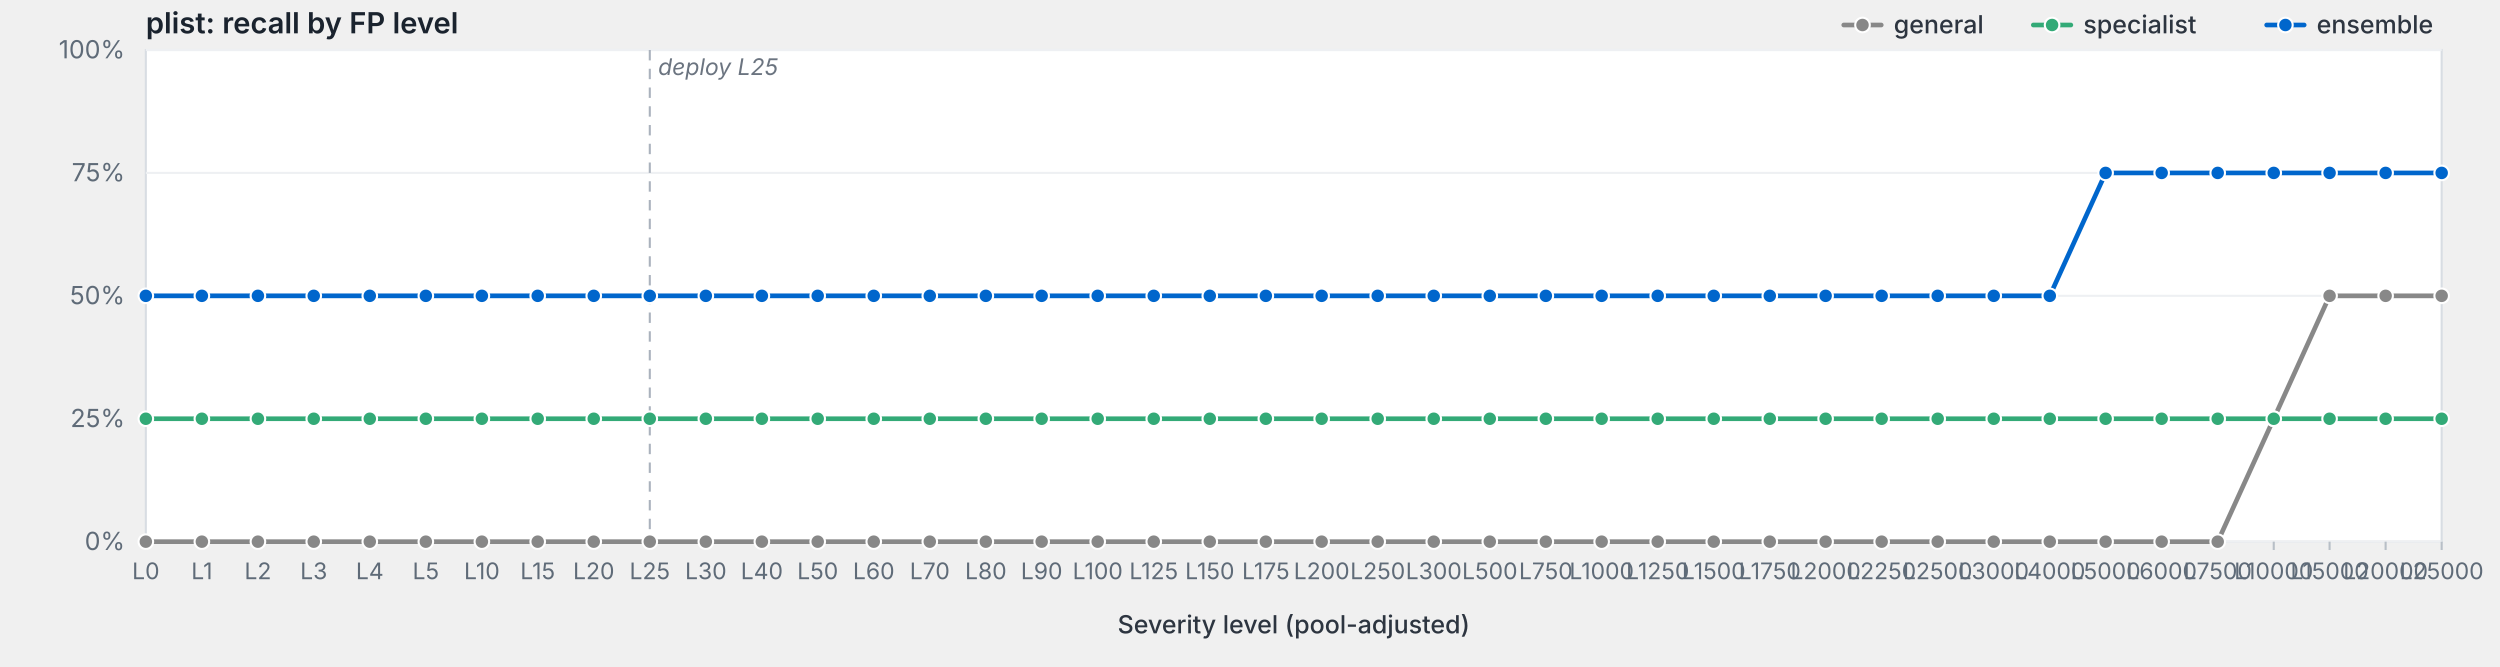
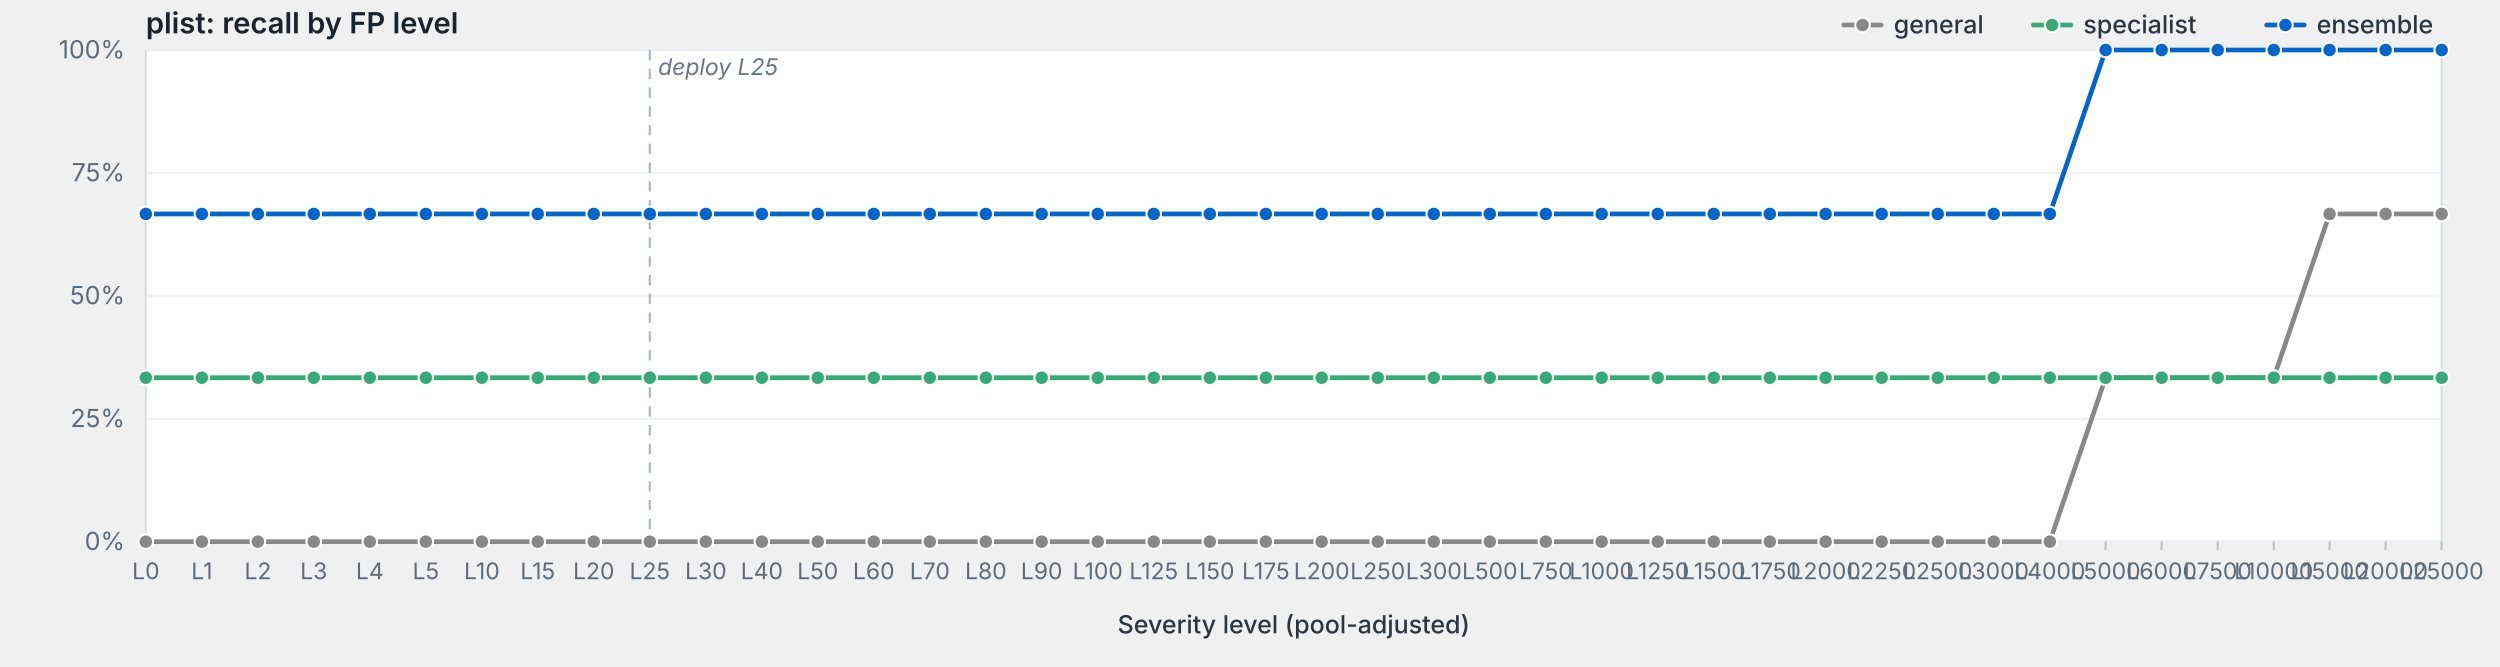
<svg xmlns="http://www.w3.org/2000/svg" viewBox="0 0 1200 320" width="1200" height="320" preserveAspectRatio="xMidYMid meet" role="img" aria-label="plist: recall by FP level">
  <style>svg { background: #fdfdfd; }.frame { fill: #fff; stroke: #d8dde3; stroke-width: 1; }.grid { stroke: #eef0f3; stroke-width: 1; }.tick { stroke: #b8bfc7; stroke-width: 1; }.axis-label { fill: #5f6b78; font-family: -apple-system, BlinkMacSystemFont, "Segoe UI", system-ui, sans-serif; font-size: 12px; }.x-label { fill: #5f6b78; font-family: -apple-system, BlinkMacSystemFont, "Segoe UI", system-ui, sans-serif; font-size: 11px; }.axis-title { fill: #2d3540; font-family: -apple-system, BlinkMacSystemFont, "Segoe UI", system-ui, sans-serif; font-size: 12px; font-weight: 500; }.title { fill: #1a232e; font-family: -apple-system, BlinkMacSystemFont, "Segoe UI", system-ui, sans-serif; font-size: 14px; font-weight: 600; }.deploy-marker { stroke: #aab2bd; stroke-width: 1; stroke-dasharray: 5,4; }.deploy-label { fill: #6b7480; font-family: -apple-system, BlinkMacSystemFont, "Segoe UI", system-ui, sans-serif; font-size: 11px; font-style: italic; }.curve { fill: none; stroke-width: 2.25; stroke-linejoin: round; stroke-linecap: round; }.marker { stroke: #fff; stroke-width: 1; }.legend-text { fill: #2d3540; font-family: -apple-system, BlinkMacSystemFont, "Segoe UI", system-ui, sans-serif; font-size: 12px; font-weight: 500; }</style>
  <text class="title" x="70" y="16">plist: recall by FP level</text>
  <rect class="frame" x="70" y="24" width="1102" height="236" />
  <line class="grid" x1="70" y1="260.0" x2="1172" y2="260.0" />
  <text class="axis-label" x="60" y="264.0" text-anchor="end">0%</text>
  <line class="grid" x1="70" y1="201.0" x2="1172" y2="201.0" />
  <text class="axis-label" x="60" y="205.0" text-anchor="end">25%</text>
  <line class="grid" x1="70" y1="142.0" x2="1172" y2="142.0" />
  <text class="axis-label" x="60" y="146.0" text-anchor="end">50%</text>
  <line class="grid" x1="70" y1="83.0" x2="1172" y2="83.0" />
  <text class="axis-label" x="60" y="87.0" text-anchor="end">75%</text>
  <line class="grid" x1="70" y1="24.0" x2="1172" y2="24.0" />
  <text class="axis-label" x="60" y="28.0" text-anchor="end">100%</text>
  <line class="deploy-marker" x1="311.9" y1="24" x2="311.9" y2="260" />
  <text class="deploy-label" x="315.9" y="36" text-anchor="start">deploy L25</text>
  <line class="tick" x1="70.0" y1="260" x2="70.0" y2="264" />
  <text class="x-label" x="70.0" y="278" text-anchor="middle">L0</text>
  <line class="tick" x1="96.9" y1="260" x2="96.9" y2="264" />
  <text class="x-label" x="96.9" y="278" text-anchor="middle">L1</text>
  <line class="tick" x1="123.8" y1="260" x2="123.8" y2="264" />
  <text class="x-label" x="123.8" y="278" text-anchor="middle">L2</text>
  <line class="tick" x1="150.6" y1="260" x2="150.6" y2="264" />
  <text class="x-label" x="150.6" y="278" text-anchor="middle">L3</text>
  <line class="tick" x1="177.5" y1="260" x2="177.5" y2="264" />
  <text class="x-label" x="177.5" y="278" text-anchor="middle">L4</text>
  <line class="tick" x1="204.4" y1="260" x2="204.4" y2="264" />
  <text class="x-label" x="204.4" y="278" text-anchor="middle">L5</text>
  <line class="tick" x1="231.3" y1="260" x2="231.3" y2="264" />
  <text class="x-label" x="231.3" y="278" text-anchor="middle">L10</text>
  <line class="tick" x1="258.1" y1="260" x2="258.1" y2="264" />
  <text class="x-label" x="258.1" y="278" text-anchor="middle">L15</text>
  <line class="tick" x1="285.0" y1="260" x2="285.0" y2="264" />
  <text class="x-label" x="285.0" y="278" text-anchor="middle">L20</text>
  <line class="tick" x1="311.9" y1="260" x2="311.9" y2="264" />
  <text class="x-label" x="311.9" y="278" text-anchor="middle">L25</text>
  <line class="tick" x1="338.8" y1="260" x2="338.8" y2="264" />
  <text class="x-label" x="338.8" y="278" text-anchor="middle">L30</text>
  <line class="tick" x1="365.7" y1="260" x2="365.7" y2="264" />
  <text class="x-label" x="365.7" y="278" text-anchor="middle">L40</text>
  <line class="tick" x1="392.5" y1="260" x2="392.5" y2="264" />
  <text class="x-label" x="392.5" y="278" text-anchor="middle">L50</text>
  <line class="tick" x1="419.4" y1="260" x2="419.4" y2="264" />
  <text class="x-label" x="419.4" y="278" text-anchor="middle">L60</text>
  <line class="tick" x1="446.3" y1="260" x2="446.3" y2="264" />
  <text class="x-label" x="446.3" y="278" text-anchor="middle">L70</text>
  <line class="tick" x1="473.2" y1="260" x2="473.2" y2="264" />
  <text class="x-label" x="473.2" y="278" text-anchor="middle">L80</text>
  <line class="tick" x1="500.0" y1="260" x2="500.0" y2="264" />
  <text class="x-label" x="500.0" y="278" text-anchor="middle">L90</text>
  <line class="tick" x1="526.9" y1="260" x2="526.9" y2="264" />
  <text class="x-label" x="526.9" y="278" text-anchor="middle">L100</text>
  <line class="tick" x1="553.8" y1="260" x2="553.8" y2="264" />
  <text class="x-label" x="553.8" y="278" text-anchor="middle">L125</text>
  <line class="tick" x1="580.7" y1="260" x2="580.7" y2="264" />
  <text class="x-label" x="580.7" y="278" text-anchor="middle">L150</text>
  <line class="tick" x1="607.6" y1="260" x2="607.6" y2="264" />
  <text class="x-label" x="607.6" y="278" text-anchor="middle">L175</text>
  <line class="tick" x1="634.4" y1="260" x2="634.4" y2="264" />
  <text class="x-label" x="634.4" y="278" text-anchor="middle">L200</text>
  <line class="tick" x1="661.3" y1="260" x2="661.3" y2="264" />
  <text class="x-label" x="661.3" y="278" text-anchor="middle">L250</text>
  <line class="tick" x1="688.2" y1="260" x2="688.2" y2="264" />
  <text class="x-label" x="688.2" y="278" text-anchor="middle">L300</text>
  <line class="tick" x1="715.1" y1="260" x2="715.1" y2="264" />
  <text class="x-label" x="715.1" y="278" text-anchor="middle">L500</text>
  <line class="tick" x1="742.0" y1="260" x2="742.0" y2="264" />
  <text class="x-label" x="742.0" y="278" text-anchor="middle">L750</text>
  <line class="tick" x1="768.8" y1="260" x2="768.8" y2="264" />
  <text class="x-label" x="768.8" y="278" text-anchor="middle">L1000</text>
  <line class="tick" x1="795.7" y1="260" x2="795.7" y2="264" />
  <text class="x-label" x="795.7" y="278" text-anchor="middle">L1250</text>
  <line class="tick" x1="822.6" y1="260" x2="822.6" y2="264" />
  <text class="x-label" x="822.6" y="278" text-anchor="middle">L1500</text>
  <line class="tick" x1="849.5" y1="260" x2="849.5" y2="264" />
  <text class="x-label" x="849.5" y="278" text-anchor="middle">L1750</text>
  <line class="tick" x1="876.3" y1="260" x2="876.3" y2="264" />
  <text class="x-label" x="876.3" y="278" text-anchor="middle">L2000</text>
  <line class="tick" x1="903.2" y1="260" x2="903.2" y2="264" />
  <text class="x-label" x="903.2" y="278" text-anchor="middle">L2250</text>
  <line class="tick" x1="930.1" y1="260" x2="930.1" y2="264" />
  <text class="x-label" x="930.1" y="278" text-anchor="middle">L2500</text>
  <line class="tick" x1="957.0" y1="260" x2="957.0" y2="264" />
  <text class="x-label" x="957.0" y="278" text-anchor="middle">L3000</text>
  <line class="tick" x1="983.9" y1="260" x2="983.9" y2="264" />
  <text class="x-label" x="983.9" y="278" text-anchor="middle">L4000</text>
  <line class="tick" x1="1010.7" y1="260" x2="1010.7" y2="264" />
  <text class="x-label" x="1010.7" y="278" text-anchor="middle">L5000</text>
  <line class="tick" x1="1037.6" y1="260" x2="1037.6" y2="264" />
  <text class="x-label" x="1037.6" y="278" text-anchor="middle">L6000</text>
  <line class="tick" x1="1064.5" y1="260" x2="1064.5" y2="264" />
  <text class="x-label" x="1064.5" y="278" text-anchor="middle">L7500</text>
  <line class="tick" x1="1091.4" y1="260" x2="1091.4" y2="264" />
  <text class="x-label" x="1091.4" y="278" text-anchor="middle">L10000</text>
  <line class="tick" x1="1118.2" y1="260" x2="1118.2" y2="264" />
  <text class="x-label" x="1118.2" y="278" text-anchor="middle">L15000</text>
  <line class="tick" x1="1145.1" y1="260" x2="1145.1" y2="264" />
  <text class="x-label" x="1145.1" y="278" text-anchor="middle">L20000</text>
  <line class="tick" x1="1172.0" y1="260" x2="1172.0" y2="264" />
  <text class="x-label" x="1172.0" y="278" text-anchor="middle">L25000</text>
  <text class="axis-title" x="621.0" y="304" text-anchor="middle">Severity level (pool-adjusted)</text>
-   <path class="curve" d="M70.0,260.0 L96.9,260.0 L123.8,260.0 L150.6,260.0 L177.5,260.0 L204.4,260.0 L231.3,260.0 L258.1,260.0 L285.0,260.0 L311.9,260.0 L338.8,260.0 L365.7,260.0 L392.5,260.0 L419.4,260.0 L446.3,260.0 L473.2,260.0 L500.0,260.0 L526.9,260.0 L553.8,260.0 L580.7,260.0 L607.6,260.0 L634.4,260.0 L661.3,260.0 L688.2,260.0 L715.1,260.0 L742.0,260.0 L768.8,260.0 L795.7,260.0 L822.6,260.0 L849.5,260.0 L876.3,260.0 L903.2,260.0 L930.1,260.0 L957.0,260.0 L983.9,260.0 L1010.7,260.0 L1037.6,260.0 L1064.5,260.0 L1091.4,201.0 L1118.2,142.0 L1145.1,142.0 L1172.0,142.0" stroke="#888" />
+   <path class="curve" d="M70.0,260.0 L96.9,260.0 L123.8,260.0 L150.6,260.0 L177.5,260.0 L204.4,260.0 L231.3,260.0 L258.1,260.0 L285.0,260.0 L311.9,260.0 L338.8,260.0 L365.7,260.0 L392.5,260.0 L419.4,260.0 L446.3,260.0 L473.2,260.0 L500.0,260.0 L526.9,260.0 L553.8,260.0 L580.7,260.0 L607.6,260.0 L634.4,260.0 L661.3,260.0 L688.2,260.0 L715.1,260.0 L742.0,260.0 L768.8,260.0 L795.7,260.0 L822.6,260.0 L849.5,260.0 L876.3,260.0 L903.2,260.0 L930.1,260.0 L957.0,260.0 L983.9,260.0 L1010.7,181.3 L1037.6,181.3 L1064.5,181.3 L1091.4,181.3 L1118.2,102.7 L1145.1,102.7 L1172.0,102.7" stroke="#888" />
  <circle class="marker" cx="70.0" cy="260.0" r="3.5" fill="#888" />
  <circle class="marker" cx="96.9" cy="260.0" r="3.5" fill="#888" />
  <circle class="marker" cx="123.8" cy="260.0" r="3.5" fill="#888" />
  <circle class="marker" cx="150.6" cy="260.0" r="3.5" fill="#888" />
  <circle class="marker" cx="177.5" cy="260.0" r="3.5" fill="#888" />
  <circle class="marker" cx="204.4" cy="260.0" r="3.5" fill="#888" />
  <circle class="marker" cx="231.3" cy="260.0" r="3.5" fill="#888" />
  <circle class="marker" cx="258.1" cy="260.0" r="3.5" fill="#888" />
  <circle class="marker" cx="285.0" cy="260.0" r="3.5" fill="#888" />
  <circle class="marker" cx="311.9" cy="260.0" r="3.5" fill="#888" />
  <circle class="marker" cx="338.8" cy="260.0" r="3.5" fill="#888" />
  <circle class="marker" cx="365.7" cy="260.0" r="3.5" fill="#888" />
  <circle class="marker" cx="392.5" cy="260.0" r="3.5" fill="#888" />
  <circle class="marker" cx="419.4" cy="260.0" r="3.5" fill="#888" />
  <circle class="marker" cx="446.3" cy="260.0" r="3.5" fill="#888" />
  <circle class="marker" cx="473.2" cy="260.0" r="3.5" fill="#888" />
  <circle class="marker" cx="500.0" cy="260.0" r="3.5" fill="#888" />
  <circle class="marker" cx="526.9" cy="260.0" r="3.5" fill="#888" />
  <circle class="marker" cx="553.8" cy="260.0" r="3.5" fill="#888" />
  <circle class="marker" cx="580.7" cy="260.0" r="3.5" fill="#888" />
  <circle class="marker" cx="607.6" cy="260.0" r="3.5" fill="#888" />
  <circle class="marker" cx="634.4" cy="260.0" r="3.5" fill="#888" />
  <circle class="marker" cx="661.3" cy="260.0" r="3.5" fill="#888" />
  <circle class="marker" cx="688.2" cy="260.0" r="3.5" fill="#888" />
  <circle class="marker" cx="715.1" cy="260.0" r="3.5" fill="#888" />
  <circle class="marker" cx="742.0" cy="260.0" r="3.5" fill="#888" />
  <circle class="marker" cx="768.8" cy="260.0" r="3.5" fill="#888" />
  <circle class="marker" cx="795.7" cy="260.0" r="3.5" fill="#888" />
  <circle class="marker" cx="822.6" cy="260.0" r="3.5" fill="#888" />
  <circle class="marker" cx="849.5" cy="260.0" r="3.5" fill="#888" />
  <circle class="marker" cx="876.3" cy="260.0" r="3.5" fill="#888" />
  <circle class="marker" cx="903.2" cy="260.0" r="3.5" fill="#888" />
  <circle class="marker" cx="930.1" cy="260.0" r="3.5" fill="#888" />
  <circle class="marker" cx="957.0" cy="260.0" r="3.5" fill="#888" />
  <circle class="marker" cx="983.9" cy="260.0" r="3.5" fill="#888" />
-   <circle class="marker" cx="1010.7" cy="260.0" r="3.5" fill="#888" />
-   <circle class="marker" cx="1037.6" cy="260.0" r="3.5" fill="#888" />
-   <circle class="marker" cx="1064.5" cy="260.0" r="3.5" fill="#888" />
-   <circle class="marker" cx="1091.4" cy="201.0" r="3.5" fill="#888" />
-   <circle class="marker" cx="1118.2" cy="142.0" r="3.5" fill="#888" />
-   <circle class="marker" cx="1145.1" cy="142.0" r="3.5" fill="#888" />
-   <circle class="marker" cx="1172.0" cy="142.0" r="3.5" fill="#888" />
-   <path class="curve" d="M70.0,201.0 L96.9,201.0 L123.8,201.0 L150.6,201.0 L177.5,201.0 L204.4,201.0 L231.3,201.0 L258.1,201.0 L285.0,201.0 L311.9,201.0 L338.8,201.0 L365.7,201.0 L392.5,201.0 L419.4,201.0 L446.3,201.0 L473.2,201.0 L500.0,201.0 L526.9,201.0 L553.8,201.0 L580.7,201.0 L607.6,201.0 L634.4,201.0 L661.3,201.0 L688.2,201.0 L715.1,201.0 L742.0,201.0 L768.8,201.0 L795.7,201.0 L822.6,201.0 L849.5,201.0 L876.3,201.0 L903.2,201.0 L930.1,201.0 L957.0,201.0 L983.9,201.0 L1010.7,201.0 L1037.6,201.0 L1064.5,201.0 L1091.4,201.0 L1118.2,201.0 L1145.1,201.0 L1172.0,201.0" stroke="#3a7" />
-   <circle class="marker" cx="70.0" cy="201.0" r="3.5" fill="#3a7" />
-   <circle class="marker" cx="96.9" cy="201.0" r="3.5" fill="#3a7" />
-   <circle class="marker" cx="123.8" cy="201.0" r="3.5" fill="#3a7" />
-   <circle class="marker" cx="150.6" cy="201.0" r="3.5" fill="#3a7" />
-   <circle class="marker" cx="177.5" cy="201.0" r="3.5" fill="#3a7" />
-   <circle class="marker" cx="204.4" cy="201.0" r="3.5" fill="#3a7" />
-   <circle class="marker" cx="231.3" cy="201.0" r="3.5" fill="#3a7" />
-   <circle class="marker" cx="258.1" cy="201.0" r="3.5" fill="#3a7" />
-   <circle class="marker" cx="285.0" cy="201.0" r="3.5" fill="#3a7" />
-   <circle class="marker" cx="311.9" cy="201.0" r="3.5" fill="#3a7" />
-   <circle class="marker" cx="338.8" cy="201.0" r="3.5" fill="#3a7" />
-   <circle class="marker" cx="365.7" cy="201.0" r="3.5" fill="#3a7" />
-   <circle class="marker" cx="392.5" cy="201.0" r="3.5" fill="#3a7" />
-   <circle class="marker" cx="419.4" cy="201.0" r="3.5" fill="#3a7" />
-   <circle class="marker" cx="446.3" cy="201.0" r="3.5" fill="#3a7" />
-   <circle class="marker" cx="473.2" cy="201.0" r="3.5" fill="#3a7" />
-   <circle class="marker" cx="500.0" cy="201.0" r="3.5" fill="#3a7" />
-   <circle class="marker" cx="526.9" cy="201.0" r="3.5" fill="#3a7" />
-   <circle class="marker" cx="553.8" cy="201.0" r="3.5" fill="#3a7" />
-   <circle class="marker" cx="580.7" cy="201.0" r="3.5" fill="#3a7" />
-   <circle class="marker" cx="607.6" cy="201.0" r="3.5" fill="#3a7" />
-   <circle class="marker" cx="634.4" cy="201.0" r="3.5" fill="#3a7" />
-   <circle class="marker" cx="661.3" cy="201.0" r="3.5" fill="#3a7" />
-   <circle class="marker" cx="688.2" cy="201.0" r="3.5" fill="#3a7" />
-   <circle class="marker" cx="715.1" cy="201.0" r="3.5" fill="#3a7" />
-   <circle class="marker" cx="742.0" cy="201.0" r="3.5" fill="#3a7" />
-   <circle class="marker" cx="768.8" cy="201.0" r="3.5" fill="#3a7" />
-   <circle class="marker" cx="795.7" cy="201.0" r="3.5" fill="#3a7" />
-   <circle class="marker" cx="822.6" cy="201.0" r="3.5" fill="#3a7" />
-   <circle class="marker" cx="849.5" cy="201.0" r="3.5" fill="#3a7" />
-   <circle class="marker" cx="876.3" cy="201.0" r="3.5" fill="#3a7" />
-   <circle class="marker" cx="903.2" cy="201.0" r="3.5" fill="#3a7" />
-   <circle class="marker" cx="930.1" cy="201.0" r="3.5" fill="#3a7" />
-   <circle class="marker" cx="957.0" cy="201.0" r="3.5" fill="#3a7" />
-   <circle class="marker" cx="983.9" cy="201.0" r="3.5" fill="#3a7" />
-   <circle class="marker" cx="1010.7" cy="201.0" r="3.5" fill="#3a7" />
-   <circle class="marker" cx="1037.6" cy="201.0" r="3.5" fill="#3a7" />
-   <circle class="marker" cx="1064.5" cy="201.0" r="3.5" fill="#3a7" />
-   <circle class="marker" cx="1091.4" cy="201.0" r="3.5" fill="#3a7" />
-   <circle class="marker" cx="1118.2" cy="201.0" r="3.5" fill="#3a7" />
-   <circle class="marker" cx="1145.1" cy="201.0" r="3.5" fill="#3a7" />
-   <circle class="marker" cx="1172.0" cy="201.0" r="3.5" fill="#3a7" />
-   <path class="curve" d="M70.0,142.0 L96.9,142.0 L123.8,142.0 L150.6,142.0 L177.5,142.0 L204.4,142.0 L231.3,142.0 L258.1,142.0 L285.0,142.0 L311.9,142.0 L338.8,142.0 L365.7,142.0 L392.5,142.0 L419.4,142.0 L446.3,142.0 L473.2,142.0 L500.0,142.0 L526.9,142.0 L553.8,142.0 L580.7,142.0 L607.6,142.0 L634.4,142.0 L661.3,142.0 L688.2,142.0 L715.1,142.0 L742.0,142.0 L768.8,142.0 L795.7,142.0 L822.6,142.0 L849.5,142.0 L876.3,142.0 L903.2,142.0 L930.1,142.0 L957.0,142.0 L983.9,142.0 L1010.7,83.0 L1037.6,83.0 L1064.5,83.0 L1091.4,83.0 L1118.2,83.0 L1145.1,83.0 L1172.0,83.0" stroke="#06c" />
-   <circle class="marker" cx="70.0" cy="142.0" r="3.5" fill="#06c" />
-   <circle class="marker" cx="96.9" cy="142.0" r="3.5" fill="#06c" />
-   <circle class="marker" cx="123.8" cy="142.0" r="3.5" fill="#06c" />
-   <circle class="marker" cx="150.6" cy="142.0" r="3.5" fill="#06c" />
-   <circle class="marker" cx="177.5" cy="142.0" r="3.5" fill="#06c" />
-   <circle class="marker" cx="204.4" cy="142.0" r="3.5" fill="#06c" />
-   <circle class="marker" cx="231.3" cy="142.0" r="3.5" fill="#06c" />
-   <circle class="marker" cx="258.1" cy="142.0" r="3.5" fill="#06c" />
-   <circle class="marker" cx="285.0" cy="142.0" r="3.5" fill="#06c" />
-   <circle class="marker" cx="311.9" cy="142.0" r="3.5" fill="#06c" />
-   <circle class="marker" cx="338.8" cy="142.0" r="3.5" fill="#06c" />
-   <circle class="marker" cx="365.7" cy="142.0" r="3.5" fill="#06c" />
-   <circle class="marker" cx="392.5" cy="142.0" r="3.5" fill="#06c" />
-   <circle class="marker" cx="419.4" cy="142.0" r="3.5" fill="#06c" />
-   <circle class="marker" cx="446.3" cy="142.0" r="3.5" fill="#06c" />
-   <circle class="marker" cx="473.2" cy="142.0" r="3.5" fill="#06c" />
-   <circle class="marker" cx="500.0" cy="142.0" r="3.5" fill="#06c" />
-   <circle class="marker" cx="526.9" cy="142.0" r="3.5" fill="#06c" />
-   <circle class="marker" cx="553.8" cy="142.0" r="3.5" fill="#06c" />
-   <circle class="marker" cx="580.7" cy="142.0" r="3.5" fill="#06c" />
-   <circle class="marker" cx="607.6" cy="142.0" r="3.5" fill="#06c" />
-   <circle class="marker" cx="634.4" cy="142.0" r="3.5" fill="#06c" />
-   <circle class="marker" cx="661.3" cy="142.0" r="3.5" fill="#06c" />
-   <circle class="marker" cx="688.2" cy="142.0" r="3.5" fill="#06c" />
-   <circle class="marker" cx="715.1" cy="142.0" r="3.5" fill="#06c" />
-   <circle class="marker" cx="742.0" cy="142.0" r="3.5" fill="#06c" />
-   <circle class="marker" cx="768.8" cy="142.0" r="3.5" fill="#06c" />
-   <circle class="marker" cx="795.7" cy="142.0" r="3.5" fill="#06c" />
-   <circle class="marker" cx="822.6" cy="142.0" r="3.5" fill="#06c" />
-   <circle class="marker" cx="849.5" cy="142.0" r="3.5" fill="#06c" />
-   <circle class="marker" cx="876.3" cy="142.0" r="3.5" fill="#06c" />
-   <circle class="marker" cx="903.2" cy="142.0" r="3.5" fill="#06c" />
-   <circle class="marker" cx="930.1" cy="142.0" r="3.5" fill="#06c" />
-   <circle class="marker" cx="957.0" cy="142.0" r="3.5" fill="#06c" />
-   <circle class="marker" cx="983.9" cy="142.0" r="3.5" fill="#06c" />
-   <circle class="marker" cx="1010.7" cy="83.0" r="3.5" fill="#06c" />
-   <circle class="marker" cx="1037.6" cy="83.0" r="3.5" fill="#06c" />
-   <circle class="marker" cx="1064.5" cy="83.0" r="3.5" fill="#06c" />
-   <circle class="marker" cx="1091.4" cy="83.0" r="3.5" fill="#06c" />
-   <circle class="marker" cx="1118.2" cy="83.0" r="3.5" fill="#06c" />
-   <circle class="marker" cx="1145.1" cy="83.0" r="3.5" fill="#06c" />
-   <circle class="marker" cx="1172.0" cy="83.0" r="3.5" fill="#06c" />
+   <circle class="marker" cx="1010.7" cy="181.3" r="3.5" fill="#888" />
+   <circle class="marker" cx="1037.6" cy="181.3" r="3.5" fill="#888" />
+   <circle class="marker" cx="1064.5" cy="181.3" r="3.5" fill="#888" />
+   <circle class="marker" cx="1091.4" cy="181.3" r="3.5" fill="#888" />
+   <circle class="marker" cx="1118.2" cy="102.7" r="3.5" fill="#888" />
+   <circle class="marker" cx="1145.1" cy="102.7" r="3.5" fill="#888" />
+   <circle class="marker" cx="1172.0" cy="102.7" r="3.5" fill="#888" />
+   <path class="curve" d="M70.0,181.3 L96.9,181.3 L123.8,181.3 L150.6,181.3 L177.5,181.3 L204.4,181.3 L231.3,181.3 L258.1,181.3 L285.0,181.3 L311.9,181.3 L338.8,181.3 L365.7,181.3 L392.5,181.3 L419.4,181.3 L446.3,181.3 L473.2,181.3 L500.0,181.3 L526.9,181.3 L553.8,181.3 L580.7,181.3 L607.6,181.3 L634.4,181.3 L661.3,181.3 L688.2,181.3 L715.1,181.3 L742.0,181.3 L768.8,181.3 L795.7,181.3 L822.6,181.3 L849.5,181.3 L876.3,181.3 L903.2,181.3 L930.1,181.3 L957.0,181.3 L983.9,181.3 L1010.7,181.3 L1037.6,181.3 L1064.5,181.3 L1091.4,181.3 L1118.2,181.3 L1145.1,181.3 L1172.0,181.3" stroke="#3a7" />
+   <circle class="marker" cx="70.0" cy="181.3" r="3.5" fill="#3a7" />
+   <circle class="marker" cx="96.9" cy="181.3" r="3.5" fill="#3a7" />
+   <circle class="marker" cx="123.8" cy="181.3" r="3.5" fill="#3a7" />
+   <circle class="marker" cx="150.6" cy="181.3" r="3.5" fill="#3a7" />
+   <circle class="marker" cx="177.5" cy="181.3" r="3.5" fill="#3a7" />
+   <circle class="marker" cx="204.4" cy="181.3" r="3.5" fill="#3a7" />
+   <circle class="marker" cx="231.3" cy="181.3" r="3.5" fill="#3a7" />
+   <circle class="marker" cx="258.1" cy="181.3" r="3.5" fill="#3a7" />
+   <circle class="marker" cx="285.0" cy="181.3" r="3.5" fill="#3a7" />
+   <circle class="marker" cx="311.9" cy="181.3" r="3.5" fill="#3a7" />
+   <circle class="marker" cx="338.8" cy="181.3" r="3.5" fill="#3a7" />
+   <circle class="marker" cx="365.7" cy="181.3" r="3.5" fill="#3a7" />
+   <circle class="marker" cx="392.5" cy="181.3" r="3.5" fill="#3a7" />
+   <circle class="marker" cx="419.4" cy="181.3" r="3.5" fill="#3a7" />
+   <circle class="marker" cx="446.3" cy="181.3" r="3.5" fill="#3a7" />
+   <circle class="marker" cx="473.2" cy="181.3" r="3.5" fill="#3a7" />
+   <circle class="marker" cx="500.0" cy="181.3" r="3.5" fill="#3a7" />
+   <circle class="marker" cx="526.9" cy="181.3" r="3.5" fill="#3a7" />
+   <circle class="marker" cx="553.8" cy="181.3" r="3.5" fill="#3a7" />
+   <circle class="marker" cx="580.7" cy="181.3" r="3.5" fill="#3a7" />
+   <circle class="marker" cx="607.6" cy="181.3" r="3.5" fill="#3a7" />
+   <circle class="marker" cx="634.4" cy="181.3" r="3.5" fill="#3a7" />
+   <circle class="marker" cx="661.3" cy="181.3" r="3.5" fill="#3a7" />
+   <circle class="marker" cx="688.2" cy="181.3" r="3.5" fill="#3a7" />
+   <circle class="marker" cx="715.1" cy="181.3" r="3.5" fill="#3a7" />
+   <circle class="marker" cx="742.0" cy="181.3" r="3.5" fill="#3a7" />
+   <circle class="marker" cx="768.8" cy="181.3" r="3.5" fill="#3a7" />
+   <circle class="marker" cx="795.7" cy="181.3" r="3.5" fill="#3a7" />
+   <circle class="marker" cx="822.6" cy="181.3" r="3.5" fill="#3a7" />
+   <circle class="marker" cx="849.5" cy="181.3" r="3.5" fill="#3a7" />
+   <circle class="marker" cx="876.3" cy="181.3" r="3.5" fill="#3a7" />
+   <circle class="marker" cx="903.2" cy="181.3" r="3.5" fill="#3a7" />
+   <circle class="marker" cx="930.1" cy="181.3" r="3.5" fill="#3a7" />
+   <circle class="marker" cx="957.0" cy="181.3" r="3.5" fill="#3a7" />
+   <circle class="marker" cx="983.9" cy="181.3" r="3.5" fill="#3a7" />
+   <circle class="marker" cx="1010.7" cy="181.3" r="3.5" fill="#3a7" />
+   <circle class="marker" cx="1037.6" cy="181.3" r="3.5" fill="#3a7" />
+   <circle class="marker" cx="1064.5" cy="181.3" r="3.5" fill="#3a7" />
+   <circle class="marker" cx="1091.4" cy="181.3" r="3.5" fill="#3a7" />
+   <circle class="marker" cx="1118.2" cy="181.3" r="3.5" fill="#3a7" />
+   <circle class="marker" cx="1145.1" cy="181.3" r="3.5" fill="#3a7" />
+   <circle class="marker" cx="1172.0" cy="181.3" r="3.5" fill="#3a7" />
+   <path class="curve" d="M70.0,102.7 L96.9,102.7 L123.8,102.7 L150.6,102.7 L177.5,102.7 L204.4,102.7 L231.3,102.7 L258.1,102.7 L285.0,102.7 L311.9,102.7 L338.8,102.7 L365.7,102.7 L392.5,102.7 L419.4,102.7 L446.3,102.7 L473.2,102.7 L500.0,102.7 L526.9,102.7 L553.8,102.7 L580.7,102.7 L607.6,102.7 L634.4,102.7 L661.3,102.7 L688.2,102.7 L715.1,102.7 L742.0,102.7 L768.8,102.7 L795.7,102.7 L822.6,102.7 L849.5,102.7 L876.3,102.7 L903.2,102.7 L930.1,102.7 L957.0,102.7 L983.9,102.7 L1010.7,24.0 L1037.6,24.0 L1064.5,24.0 L1091.4,24.0 L1118.2,24.0 L1145.1,24.0 L1172.0,24.0" stroke="#06c" />
+   <circle class="marker" cx="70.0" cy="102.7" r="3.5" fill="#06c" />
+   <circle class="marker" cx="96.9" cy="102.7" r="3.5" fill="#06c" />
+   <circle class="marker" cx="123.8" cy="102.7" r="3.5" fill="#06c" />
+   <circle class="marker" cx="150.6" cy="102.7" r="3.5" fill="#06c" />
+   <circle class="marker" cx="177.5" cy="102.7" r="3.5" fill="#06c" />
+   <circle class="marker" cx="204.4" cy="102.7" r="3.5" fill="#06c" />
+   <circle class="marker" cx="231.3" cy="102.7" r="3.5" fill="#06c" />
+   <circle class="marker" cx="258.1" cy="102.7" r="3.5" fill="#06c" />
+   <circle class="marker" cx="285.0" cy="102.7" r="3.5" fill="#06c" />
+   <circle class="marker" cx="311.9" cy="102.7" r="3.5" fill="#06c" />
+   <circle class="marker" cx="338.8" cy="102.7" r="3.5" fill="#06c" />
+   <circle class="marker" cx="365.7" cy="102.7" r="3.5" fill="#06c" />
+   <circle class="marker" cx="392.5" cy="102.7" r="3.5" fill="#06c" />
+   <circle class="marker" cx="419.4" cy="102.7" r="3.5" fill="#06c" />
+   <circle class="marker" cx="446.3" cy="102.7" r="3.5" fill="#06c" />
+   <circle class="marker" cx="473.2" cy="102.7" r="3.5" fill="#06c" />
+   <circle class="marker" cx="500.0" cy="102.7" r="3.5" fill="#06c" />
+   <circle class="marker" cx="526.9" cy="102.7" r="3.5" fill="#06c" />
+   <circle class="marker" cx="553.8" cy="102.7" r="3.5" fill="#06c" />
+   <circle class="marker" cx="580.7" cy="102.7" r="3.5" fill="#06c" />
+   <circle class="marker" cx="607.6" cy="102.7" r="3.5" fill="#06c" />
+   <circle class="marker" cx="634.4" cy="102.7" r="3.5" fill="#06c" />
+   <circle class="marker" cx="661.3" cy="102.7" r="3.5" fill="#06c" />
+   <circle class="marker" cx="688.2" cy="102.7" r="3.5" fill="#06c" />
+   <circle class="marker" cx="715.1" cy="102.7" r="3.5" fill="#06c" />
+   <circle class="marker" cx="742.0" cy="102.7" r="3.5" fill="#06c" />
+   <circle class="marker" cx="768.8" cy="102.7" r="3.5" fill="#06c" />
+   <circle class="marker" cx="795.7" cy="102.7" r="3.5" fill="#06c" />
+   <circle class="marker" cx="822.6" cy="102.7" r="3.5" fill="#06c" />
+   <circle class="marker" cx="849.5" cy="102.7" r="3.5" fill="#06c" />
+   <circle class="marker" cx="876.3" cy="102.7" r="3.5" fill="#06c" />
+   <circle class="marker" cx="903.2" cy="102.7" r="3.5" fill="#06c" />
+   <circle class="marker" cx="930.1" cy="102.7" r="3.5" fill="#06c" />
+   <circle class="marker" cx="957.0" cy="102.7" r="3.5" fill="#06c" />
+   <circle class="marker" cx="983.9" cy="102.7" r="3.5" fill="#06c" />
+   <circle class="marker" cx="1010.7" cy="24.0" r="3.5" fill="#06c" />
+   <circle class="marker" cx="1037.6" cy="24.0" r="3.5" fill="#06c" />
+   <circle class="marker" cx="1064.5" cy="24.0" r="3.5" fill="#06c" />
+   <circle class="marker" cx="1091.4" cy="24.0" r="3.5" fill="#06c" />
+   <circle class="marker" cx="1118.2" cy="24.0" r="3.5" fill="#06c" />
+   <circle class="marker" cx="1145.1" cy="24.0" r="3.5" fill="#06c" />
+   <circle class="marker" cx="1172.0" cy="24.0" r="3.5" fill="#06c" />
  <line x1="1088.0" y1="12.0" x2="1106.0" y2="12.0" stroke="#06c" stroke-width="2.25" stroke-linecap="round" />
  <circle cx="1097.0" cy="12.0" r="3.5" fill="#06c" stroke="#fff" stroke-width="1" />
  <text class="legend-text" x="1112.0" y="16.0">ensemble</text>
  <line x1="976.0" y1="12.0" x2="994.0" y2="12.0" stroke="#3a7" stroke-width="2.25" stroke-linecap="round" />
  <circle cx="985.0" cy="12.0" r="3.5" fill="#3a7" stroke="#fff" stroke-width="1" />
  <text class="legend-text" x="1000.0" y="16.0">specialist</text>
  <line x1="885.0" y1="12.0" x2="903.0" y2="12.0" stroke="#888" stroke-width="2.25" stroke-linecap="round" />
  <circle cx="894.0" cy="12.0" r="3.5" fill="#888" stroke="#fff" stroke-width="1" />
  <text class="legend-text" x="909.0" y="16.0">general</text>
</svg>
